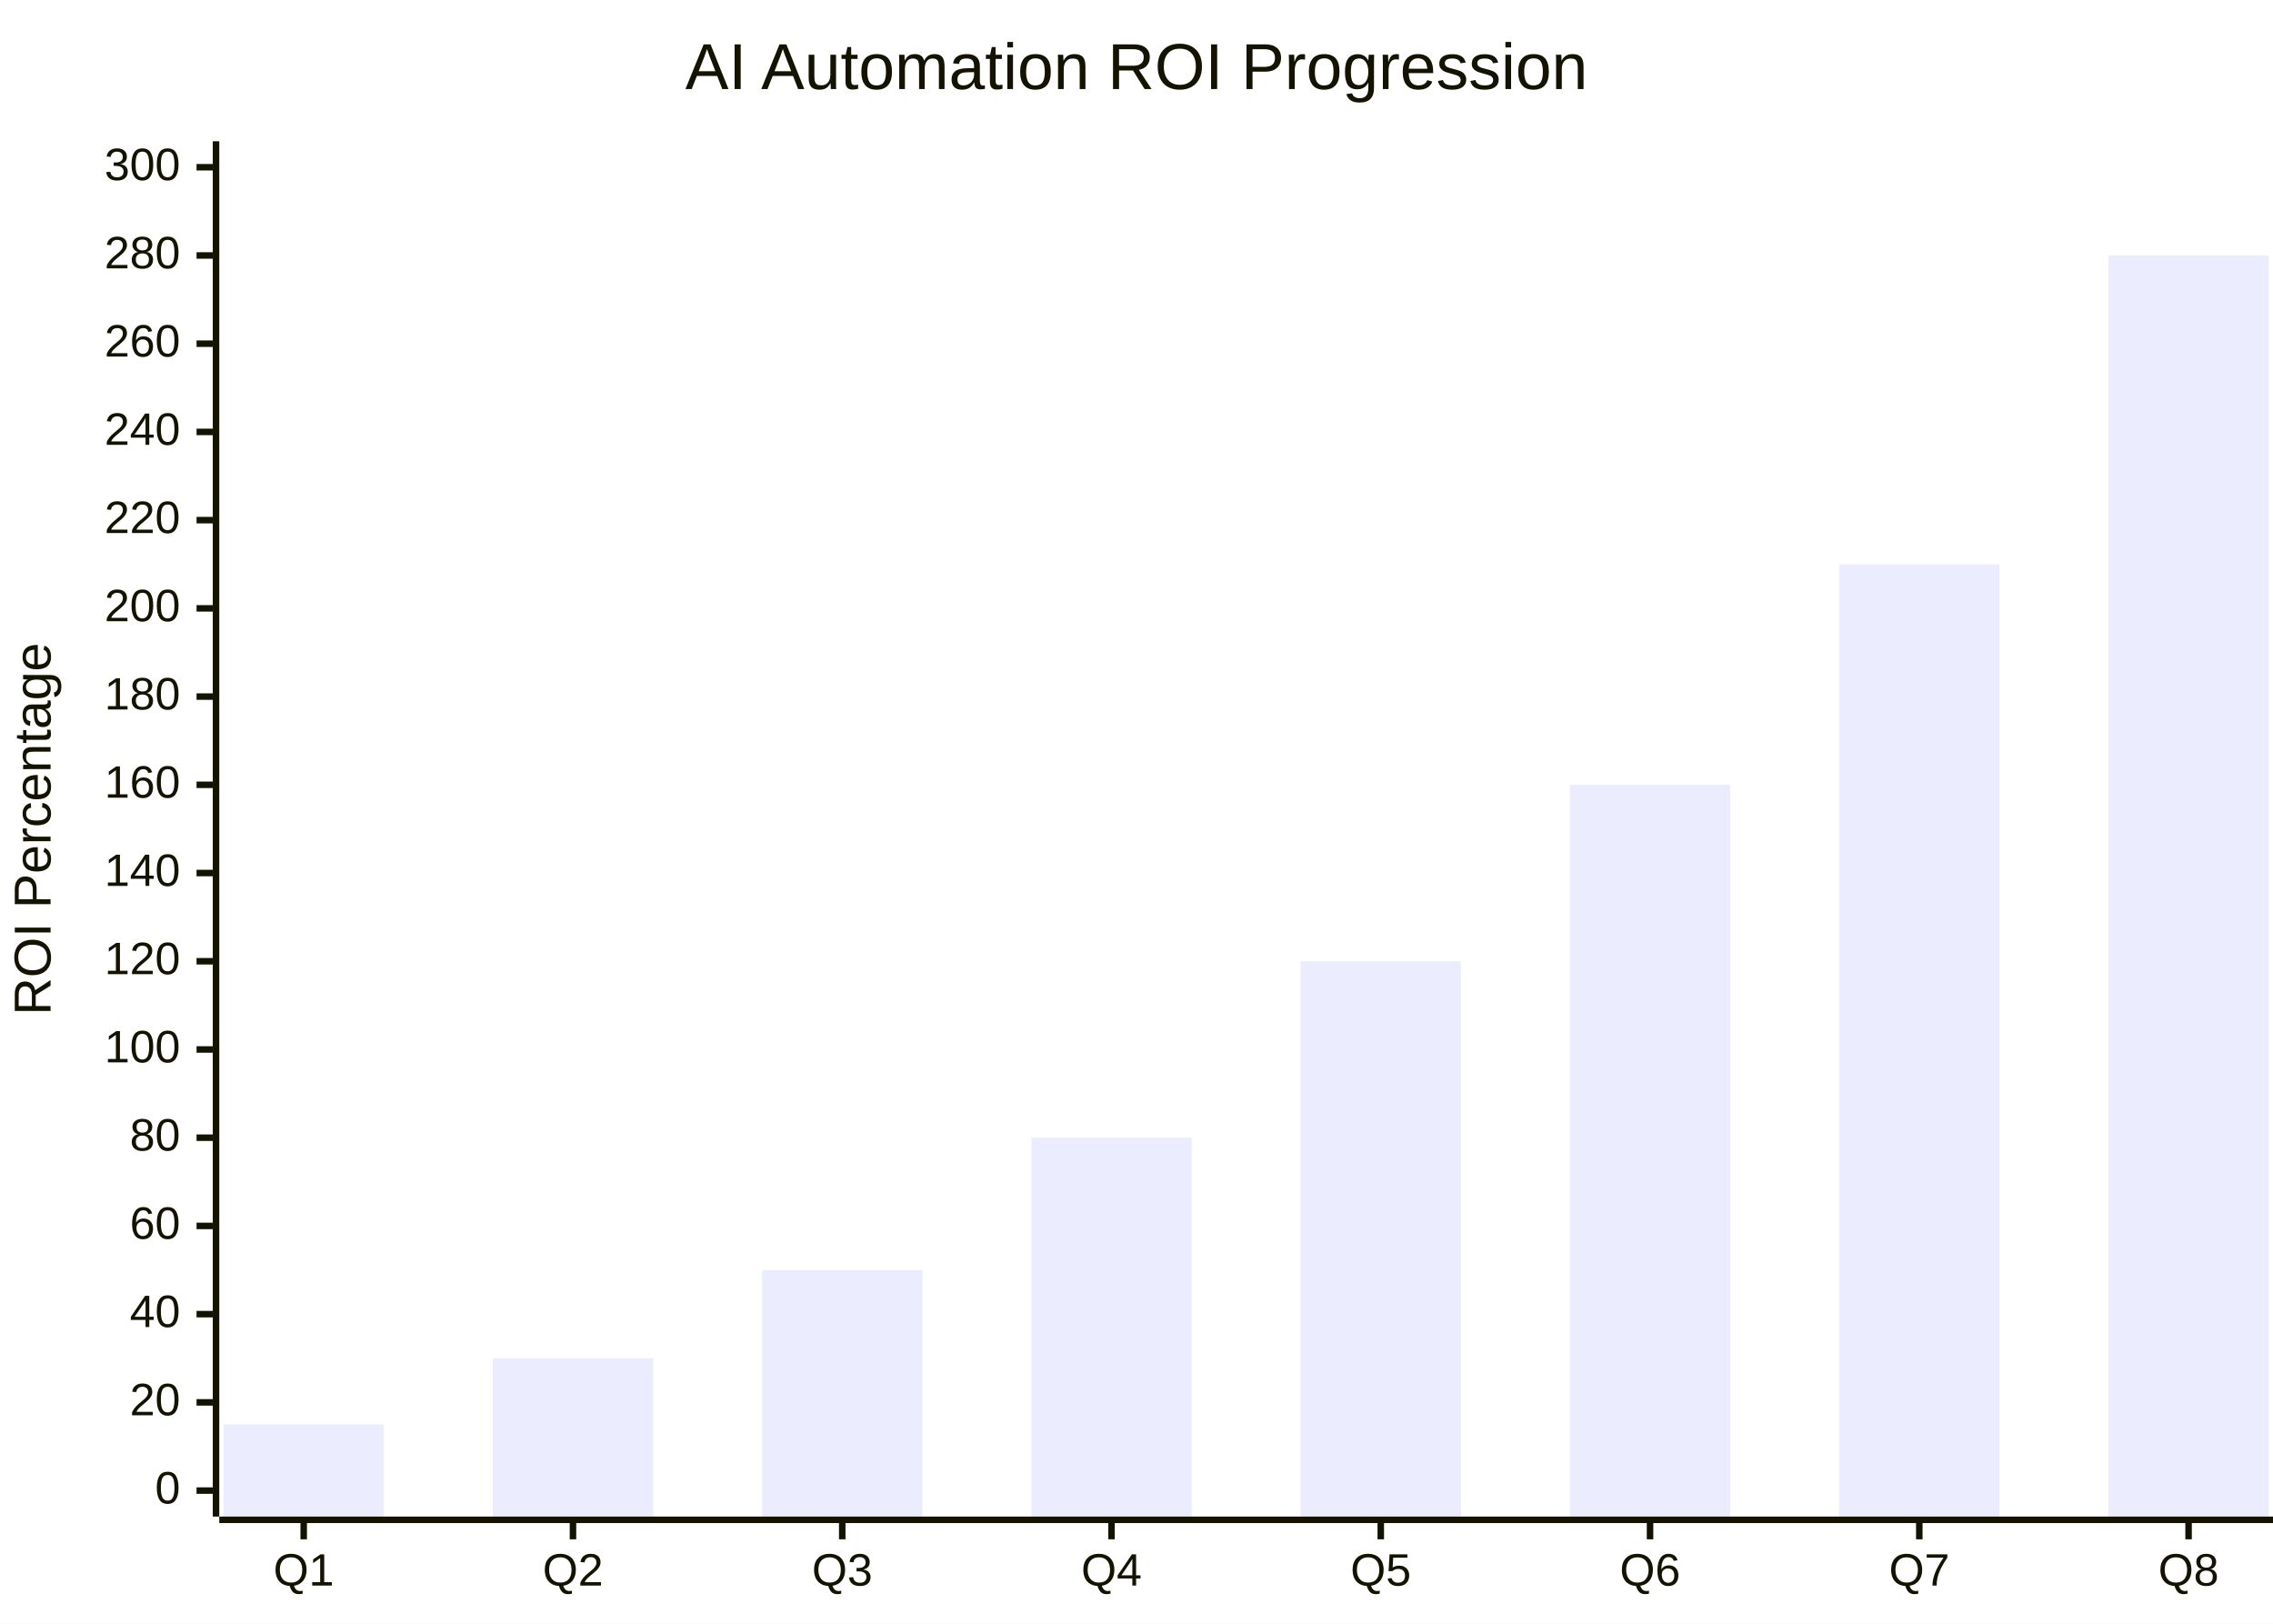
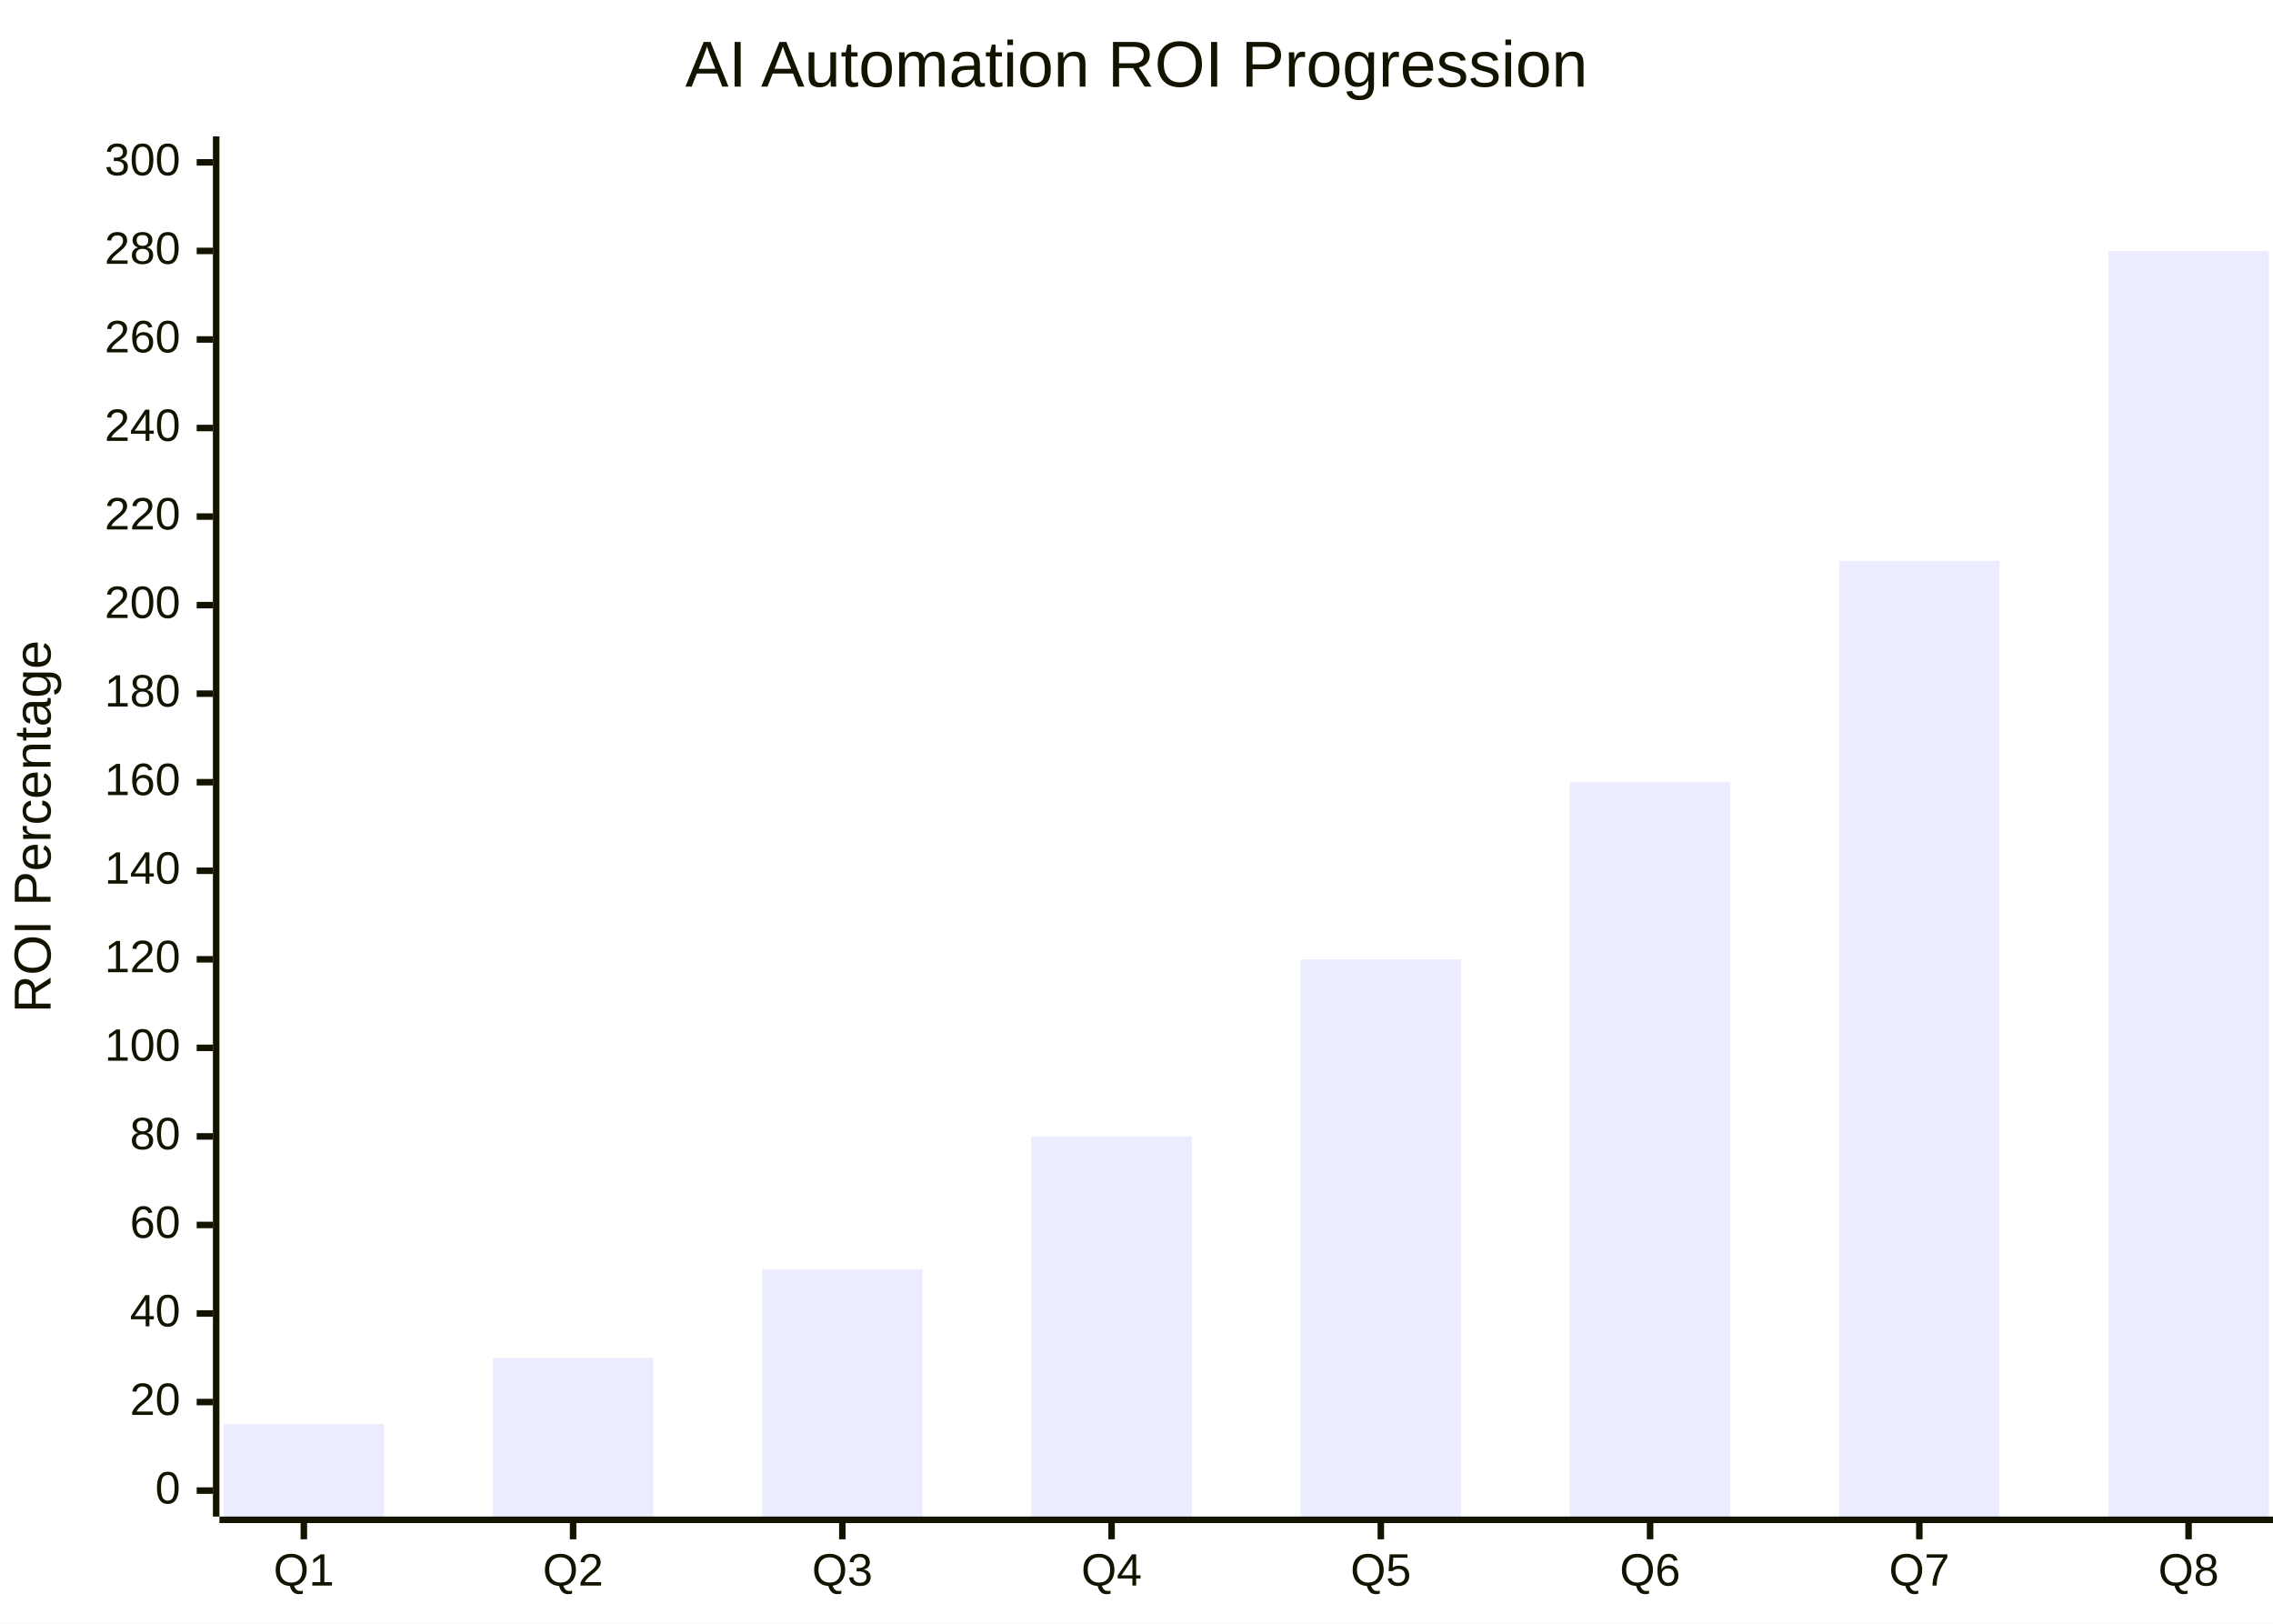
<svg xmlns="http://www.w3.org/2000/svg" aria-roledescription="xychart" role="graphics-document document" viewBox="0 0 700 500" style="max-width: 700px; background-color: transparent;" width="100%" id="my-svg">
  <style>#my-svg{font-family:"trebuchet ms",verdana,arial,sans-serif;font-size:16px;fill:#333;}#my-svg .error-icon{fill:#552222;}#my-svg .error-text{fill:#552222;stroke:#552222;}#my-svg .edge-thickness-normal{stroke-width:2px;}#my-svg .edge-thickness-thick{stroke-width:3.5px;}#my-svg .edge-pattern-solid{stroke-dasharray:0;}#my-svg .edge-pattern-dashed{stroke-dasharray:3;}#my-svg .edge-pattern-dotted{stroke-dasharray:2;}#my-svg .marker{fill:#333333;stroke:#333333;}#my-svg .marker.cross{stroke:#333333;}#my-svg svg{font-family:"trebuchet ms",verdana,arial,sans-serif;font-size:16px;}#my-svg :root{--mermaid-font-family:"trebuchet ms",verdana,arial,sans-serif;}</style>
  <g />
  <g class="main">
    <rect fill="white" class="background" height="500" width="700" />
    <g class="chart-title">
-       <text transform="translate(350, 21.75) rotate(0)" text-anchor="middle" dominant-baseline="middle" font-size="20" fill="#131300" y="0" x="0">AI Automation ROI Progression</text>
+       <text transform="translate(350, 21) rotate(0)" text-anchor="middle" dominant-baseline="middle" font-size="20" fill="#131300" y="0" x="0">AI Automation ROI Progression</text>
    </g>
    <g class="plot">
      <g class="bar-plot-0">
-         <rect stroke-width="0" stroke="#ECECFF" fill="#ECECFF" height="28.375" width="49.4" y="438.625" x="68.831" />
-         <rect stroke-width="0" stroke="#ECECFF" fill="#ECECFF" height="48.75" width="49.4" y="418.25" x="151.755" />
-         <rect stroke-width="0" stroke="#ECECFF" fill="#ECECFF" height="75.917" width="49.4" y="391.083" x="234.679" />
-         <rect stroke-width="0" stroke="#ECECFF" fill="#ECECFF" height="116.667" width="49.4" y="350.333" x="317.604" />
-         <rect stroke-width="0" stroke="#ECECFF" fill="#ECECFF" height="171" width="49.4" y="296" x="400.528" />
-         <rect stroke-width="0" stroke="#ECECFF" fill="#ECECFF" height="225.333" width="49.4" y="241.667" x="483.452" />
-         <rect stroke-width="0" stroke="#ECECFF" fill="#ECECFF" height="293.25" width="49.4" y="173.75" x="566.376" />
-         <rect stroke-width="0" stroke="#ECECFF" fill="#ECECFF" height="388.333" width="49.4" y="78.667" x="649.3" />
+         <rect stroke-width="0" stroke="#ECECFF" fill="#ECECFF" height="28.45" width="49.4" y="438.55" x="68.872" />
+         <rect stroke-width="0" stroke="#ECECFF" fill="#ECECFF" height="48.9" width="49.4" y="418.1" x="151.791" />
+         <rect stroke-width="0" stroke="#ECECFF" fill="#ECECFF" height="76.167" width="49.4" y="390.833" x="234.709" />
+         <rect stroke-width="0" stroke="#ECECFF" fill="#ECECFF" height="117.067" width="49.4" y="349.933" x="317.627" />
+         <rect stroke-width="0" stroke="#ECECFF" fill="#ECECFF" height="171.6" width="49.4" y="295.4" x="400.545" />
+         <rect stroke-width="0" stroke="#ECECFF" fill="#ECECFF" height="226.133" width="49.4" y="240.867" x="483.464" />
+         <rect stroke-width="0" stroke="#ECECFF" fill="#ECECFF" height="294.3" width="49.4" y="172.7" x="566.382" />
+         <rect stroke-width="0" stroke="#ECECFF" fill="#ECECFF" height="389.733" width="49.4" y="77.267" x="649.3" />
      </g>
    </g>
    <g class="bottom-axis">
      <g class="axis-line">
-         <path stroke-width="2" stroke="#131300" fill="none" d="M 67.531,468 L 700,468" />
+         <path stroke-width="2" stroke="#131300" fill="none" d="M 67.572,468 L 700,468" />
      </g>
      <g class="label">
-         <text transform="translate(93.53125, 479) rotate(0)" text-anchor="middle" dominant-baseline="text-before-edge" font-size="14" fill="#131300" y="0" x="0">Q1</text>
-         <text transform="translate(176.4554, 479) rotate(0)" text-anchor="middle" dominant-baseline="text-before-edge" font-size="14" fill="#131300" y="0" x="0">Q2</text>
-         <text transform="translate(259.3795, 479) rotate(0)" text-anchor="middle" dominant-baseline="text-before-edge" font-size="14" fill="#131300" y="0" x="0">Q3</text>
-         <text transform="translate(342.3036, 479) rotate(0)" text-anchor="middle" dominant-baseline="text-before-edge" font-size="14" fill="#131300" y="0" x="0">Q4</text>
-         <text transform="translate(425.2277, 479) rotate(0)" text-anchor="middle" dominant-baseline="text-before-edge" font-size="14" fill="#131300" y="0" x="0">Q5</text>
-         <text transform="translate(508.1518, 479) rotate(0)" text-anchor="middle" dominant-baseline="text-before-edge" font-size="14" fill="#131300" y="0" x="0">Q6</text>
-         <text transform="translate(591.0759, 479) rotate(0)" text-anchor="middle" dominant-baseline="text-before-edge" font-size="14" fill="#131300" y="0" x="0">Q7</text>
+         <text transform="translate(93.57227, 479) rotate(0)" text-anchor="middle" dominant-baseline="text-before-edge" font-size="14" fill="#131300" y="0" x="0">Q1</text>
+         <text transform="translate(176.4905, 479) rotate(0)" text-anchor="middle" dominant-baseline="text-before-edge" font-size="14" fill="#131300" y="0" x="0">Q2</text>
+         <text transform="translate(259.4088, 479) rotate(0)" text-anchor="middle" dominant-baseline="text-before-edge" font-size="14" fill="#131300" y="0" x="0">Q3</text>
+         <text transform="translate(342.327, 479) rotate(0)" text-anchor="middle" dominant-baseline="text-before-edge" font-size="14" fill="#131300" y="0" x="0">Q4</text>
+         <text transform="translate(425.2453, 479) rotate(0)" text-anchor="middle" dominant-baseline="text-before-edge" font-size="14" fill="#131300" y="0" x="0">Q5</text>
+         <text transform="translate(508.1635, 479) rotate(0)" text-anchor="middle" dominant-baseline="text-before-edge" font-size="14" fill="#131300" y="0" x="0">Q6</text>
+         <text transform="translate(591.0818, 479) rotate(0)" text-anchor="middle" dominant-baseline="text-before-edge" font-size="14" fill="#131300" y="0" x="0">Q7</text>
        <text transform="translate(674, 479) rotate(0)" text-anchor="middle" dominant-baseline="text-before-edge" font-size="14" fill="#131300" y="0" x="0">Q8</text>
      </g>
      <g class="ticks">
-         <path stroke-width="2" stroke="#131300" fill="none" d="M 93.531,469 L 93.531,474" />
-         <path stroke-width="2" stroke="#131300" fill="none" d="M 176.455,469 L 176.455,474" />
-         <path stroke-width="2" stroke="#131300" fill="none" d="M 259.379,469 L 259.379,474" />
-         <path stroke-width="2" stroke="#131300" fill="none" d="M 342.304,469 L 342.304,474" />
-         <path stroke-width="2" stroke="#131300" fill="none" d="M 425.228,469 L 425.228,474" />
-         <path stroke-width="2" stroke="#131300" fill="none" d="M 508.152,469 L 508.152,474" />
-         <path stroke-width="2" stroke="#131300" fill="none" d="M 591.076,469 L 591.076,474" />
+         <path stroke-width="2" stroke="#131300" fill="none" d="M 93.572,469 L 93.572,474" />
+         <path stroke-width="2" stroke="#131300" fill="none" d="M 176.491,469 L 176.491,474" />
+         <path stroke-width="2" stroke="#131300" fill="none" d="M 259.409,469 L 259.409,474" />
+         <path stroke-width="2" stroke="#131300" fill="none" d="M 342.327,469 L 342.327,474" />
+         <path stroke-width="2" stroke="#131300" fill="none" d="M 425.245,469 L 425.245,474" />
+         <path stroke-width="2" stroke="#131300" fill="none" d="M 508.164,469 L 508.164,474" />
+         <path stroke-width="2" stroke="#131300" fill="none" d="M 591.082,469 L 591.082,474" />
        <path stroke-width="2" stroke="#131300" fill="none" d="M 674,469 L 674,474" />
      </g>
    </g>
    <g class="left-axis">
      <g class="axisl-line">
-         <path stroke-width="2" stroke="#131300" fill="none" d="M 66.531,43.5 L 66.531,467" />
+         <path stroke-width="2" stroke="#131300" fill="none" d="M 66.572,42 L 66.572,467" />
      </g>
      <g class="label">
-         <text transform="translate(55.53125, 51.5) rotate(0)" text-anchor="end" dominant-baseline="middle" font-size="14" fill="#131300" y="0" x="0">300</text>
-         <text transform="translate(55.53125, 78.66667) rotate(0)" text-anchor="end" dominant-baseline="middle" font-size="14" fill="#131300" y="0" x="0">280</text>
-         <text transform="translate(55.53125, 105.8333) rotate(0)" text-anchor="end" dominant-baseline="middle" font-size="14" fill="#131300" y="0" x="0">260</text>
-         <text transform="translate(55.53125, 133) rotate(0)" text-anchor="end" dominant-baseline="middle" font-size="14" fill="#131300" y="0" x="0">240</text>
-         <text transform="translate(55.53125, 160.1667) rotate(0)" text-anchor="end" dominant-baseline="middle" font-size="14" fill="#131300" y="0" x="0">220</text>
-         <text transform="translate(55.53125, 187.3333) rotate(0)" text-anchor="end" dominant-baseline="middle" font-size="14" fill="#131300" y="0" x="0">200</text>
-         <text transform="translate(55.53125, 214.5) rotate(0)" text-anchor="end" dominant-baseline="middle" font-size="14" fill="#131300" y="0" x="0">180</text>
-         <text transform="translate(55.53125, 241.6667) rotate(0)" text-anchor="end" dominant-baseline="middle" font-size="14" fill="#131300" y="0" x="0">160</text>
-         <text transform="translate(55.53125, 268.8333) rotate(0)" text-anchor="end" dominant-baseline="middle" font-size="14" fill="#131300" y="0" x="0">140</text>
-         <text transform="translate(55.53125, 296) rotate(0)" text-anchor="end" dominant-baseline="middle" font-size="14" fill="#131300" y="0" x="0">120</text>
-         <text transform="translate(55.53125, 323.1667) rotate(0)" text-anchor="end" dominant-baseline="middle" font-size="14" fill="#131300" y="0" x="0">100</text>
-         <text transform="translate(55.53125, 350.3333) rotate(0)" text-anchor="end" dominant-baseline="middle" font-size="14" fill="#131300" y="0" x="0">80</text>
-         <text transform="translate(55.53125, 377.5) rotate(0)" text-anchor="end" dominant-baseline="middle" font-size="14" fill="#131300" y="0" x="0">60</text>
-         <text transform="translate(55.53125, 404.6667) rotate(0)" text-anchor="end" dominant-baseline="middle" font-size="14" fill="#131300" y="0" x="0">40</text>
-         <text transform="translate(55.53125, 431.8333) rotate(0)" text-anchor="end" dominant-baseline="middle" font-size="14" fill="#131300" y="0" x="0">20</text>
-         <text transform="translate(55.53125, 459) rotate(0)" text-anchor="end" dominant-baseline="middle" font-size="14" fill="#131300" y="0" x="0">0</text>
+         <text transform="translate(55.57227, 50) rotate(0)" text-anchor="end" dominant-baseline="middle" font-size="14" fill="#131300" y="0" x="0">300</text>
+         <text transform="translate(55.57227, 77.26667) rotate(0)" text-anchor="end" dominant-baseline="middle" font-size="14" fill="#131300" y="0" x="0">280</text>
+         <text transform="translate(55.57227, 104.5333) rotate(0)" text-anchor="end" dominant-baseline="middle" font-size="14" fill="#131300" y="0" x="0">260</text>
+         <text transform="translate(55.57227, 131.8) rotate(0)" text-anchor="end" dominant-baseline="middle" font-size="14" fill="#131300" y="0" x="0">240</text>
+         <text transform="translate(55.57227, 159.0667) rotate(0)" text-anchor="end" dominant-baseline="middle" font-size="14" fill="#131300" y="0" x="0">220</text>
+         <text transform="translate(55.57227, 186.3333) rotate(0)" text-anchor="end" dominant-baseline="middle" font-size="14" fill="#131300" y="0" x="0">200</text>
+         <text transform="translate(55.57227, 213.6) rotate(0)" text-anchor="end" dominant-baseline="middle" font-size="14" fill="#131300" y="0" x="0">180</text>
+         <text transform="translate(55.57227, 240.8667) rotate(0)" text-anchor="end" dominant-baseline="middle" font-size="14" fill="#131300" y="0" x="0">160</text>
+         <text transform="translate(55.57227, 268.1333) rotate(0)" text-anchor="end" dominant-baseline="middle" font-size="14" fill="#131300" y="0" x="0">140</text>
+         <text transform="translate(55.57227, 295.4) rotate(0)" text-anchor="end" dominant-baseline="middle" font-size="14" fill="#131300" y="0" x="0">120</text>
+         <text transform="translate(55.57227, 322.6667) rotate(0)" text-anchor="end" dominant-baseline="middle" font-size="14" fill="#131300" y="0" x="0">100</text>
+         <text transform="translate(55.57227, 349.9333) rotate(0)" text-anchor="end" dominant-baseline="middle" font-size="14" fill="#131300" y="0" x="0">80</text>
+         <text transform="translate(55.57227, 377.2) rotate(0)" text-anchor="end" dominant-baseline="middle" font-size="14" fill="#131300" y="0" x="0">60</text>
+         <text transform="translate(55.57227, 404.4667) rotate(0)" text-anchor="end" dominant-baseline="middle" font-size="14" fill="#131300" y="0" x="0">40</text>
+         <text transform="translate(55.57227, 431.7333) rotate(0)" text-anchor="end" dominant-baseline="middle" font-size="14" fill="#131300" y="0" x="0">20</text>
+         <text transform="translate(55.57227, 459) rotate(0)" text-anchor="end" dominant-baseline="middle" font-size="14" fill="#131300" y="0" x="0">0</text>
      </g>
      <g class="ticks">
-         <path stroke-width="2" stroke="#131300" fill="none" d="M 65.531,51.5 L 60.531,51.5" />
-         <path stroke-width="2" stroke="#131300" fill="none" d="M 65.531,78.667 L 60.531,78.667" />
-         <path stroke-width="2" stroke="#131300" fill="none" d="M 65.531,105.833 L 60.531,105.833" />
-         <path stroke-width="2" stroke="#131300" fill="none" d="M 65.531,133 L 60.531,133" />
-         <path stroke-width="2" stroke="#131300" fill="none" d="M 65.531,160.167 L 60.531,160.167" />
-         <path stroke-width="2" stroke="#131300" fill="none" d="M 65.531,187.333 L 60.531,187.333" />
-         <path stroke-width="2" stroke="#131300" fill="none" d="M 65.531,214.5 L 60.531,214.5" />
-         <path stroke-width="2" stroke="#131300" fill="none" d="M 65.531,241.667 L 60.531,241.667" />
-         <path stroke-width="2" stroke="#131300" fill="none" d="M 65.531,268.833 L 60.531,268.833" />
-         <path stroke-width="2" stroke="#131300" fill="none" d="M 65.531,296 L 60.531,296" />
-         <path stroke-width="2" stroke="#131300" fill="none" d="M 65.531,323.167 L 60.531,323.167" />
-         <path stroke-width="2" stroke="#131300" fill="none" d="M 65.531,350.333 L 60.531,350.333" />
-         <path stroke-width="2" stroke="#131300" fill="none" d="M 65.531,377.5 L 60.531,377.5" />
-         <path stroke-width="2" stroke="#131300" fill="none" d="M 65.531,404.667 L 60.531,404.667" />
-         <path stroke-width="2" stroke="#131300" fill="none" d="M 65.531,431.833 L 60.531,431.833" />
-         <path stroke-width="2" stroke="#131300" fill="none" d="M 65.531,459 L 60.531,459" />
+         <path stroke-width="2" stroke="#131300" fill="none" d="M 65.572,50 L 60.572,50" />
+         <path stroke-width="2" stroke="#131300" fill="none" d="M 65.572,77.267 L 60.572,77.267" />
+         <path stroke-width="2" stroke="#131300" fill="none" d="M 65.572,104.533 L 60.572,104.533" />
+         <path stroke-width="2" stroke="#131300" fill="none" d="M 65.572,131.8 L 60.572,131.8" />
+         <path stroke-width="2" stroke="#131300" fill="none" d="M 65.572,159.067 L 60.572,159.067" />
+         <path stroke-width="2" stroke="#131300" fill="none" d="M 65.572,186.333 L 60.572,186.333" />
+         <path stroke-width="2" stroke="#131300" fill="none" d="M 65.572,213.6 L 60.572,213.6" />
+         <path stroke-width="2" stroke="#131300" fill="none" d="M 65.572,240.867 L 60.572,240.867" />
+         <path stroke-width="2" stroke="#131300" fill="none" d="M 65.572,268.133 L 60.572,268.133" />
+         <path stroke-width="2" stroke="#131300" fill="none" d="M 65.572,295.4 L 60.572,295.4" />
+         <path stroke-width="2" stroke="#131300" fill="none" d="M 65.572,322.667 L 60.572,322.667" />
+         <path stroke-width="2" stroke="#131300" fill="none" d="M 65.572,349.933 L 60.572,349.933" />
+         <path stroke-width="2" stroke="#131300" fill="none" d="M 65.572,377.2 L 60.572,377.2" />
+         <path stroke-width="2" stroke="#131300" fill="none" d="M 65.572,404.467 L 60.572,404.467" />
+         <path stroke-width="2" stroke="#131300" fill="none" d="M 65.572,431.733 L 60.572,431.733" />
+         <path stroke-width="2" stroke="#131300" fill="none" d="M 65.572,459 L 60.572,459" />
      </g>
      <g class="title">
-         <text transform="translate(5, 255.25) rotate(270)" text-anchor="middle" dominant-baseline="text-before-edge" font-size="16" fill="#131300" y="0" x="0">ROI Percentage</text>
+         <text transform="translate(5, 254.5) rotate(270)" text-anchor="middle" dominant-baseline="text-before-edge" font-size="16" fill="#131300" y="0" x="0">ROI Percentage</text>
      </g>
    </g>
  </g>
  <g class="mermaid-tmp-group" />
</svg>
